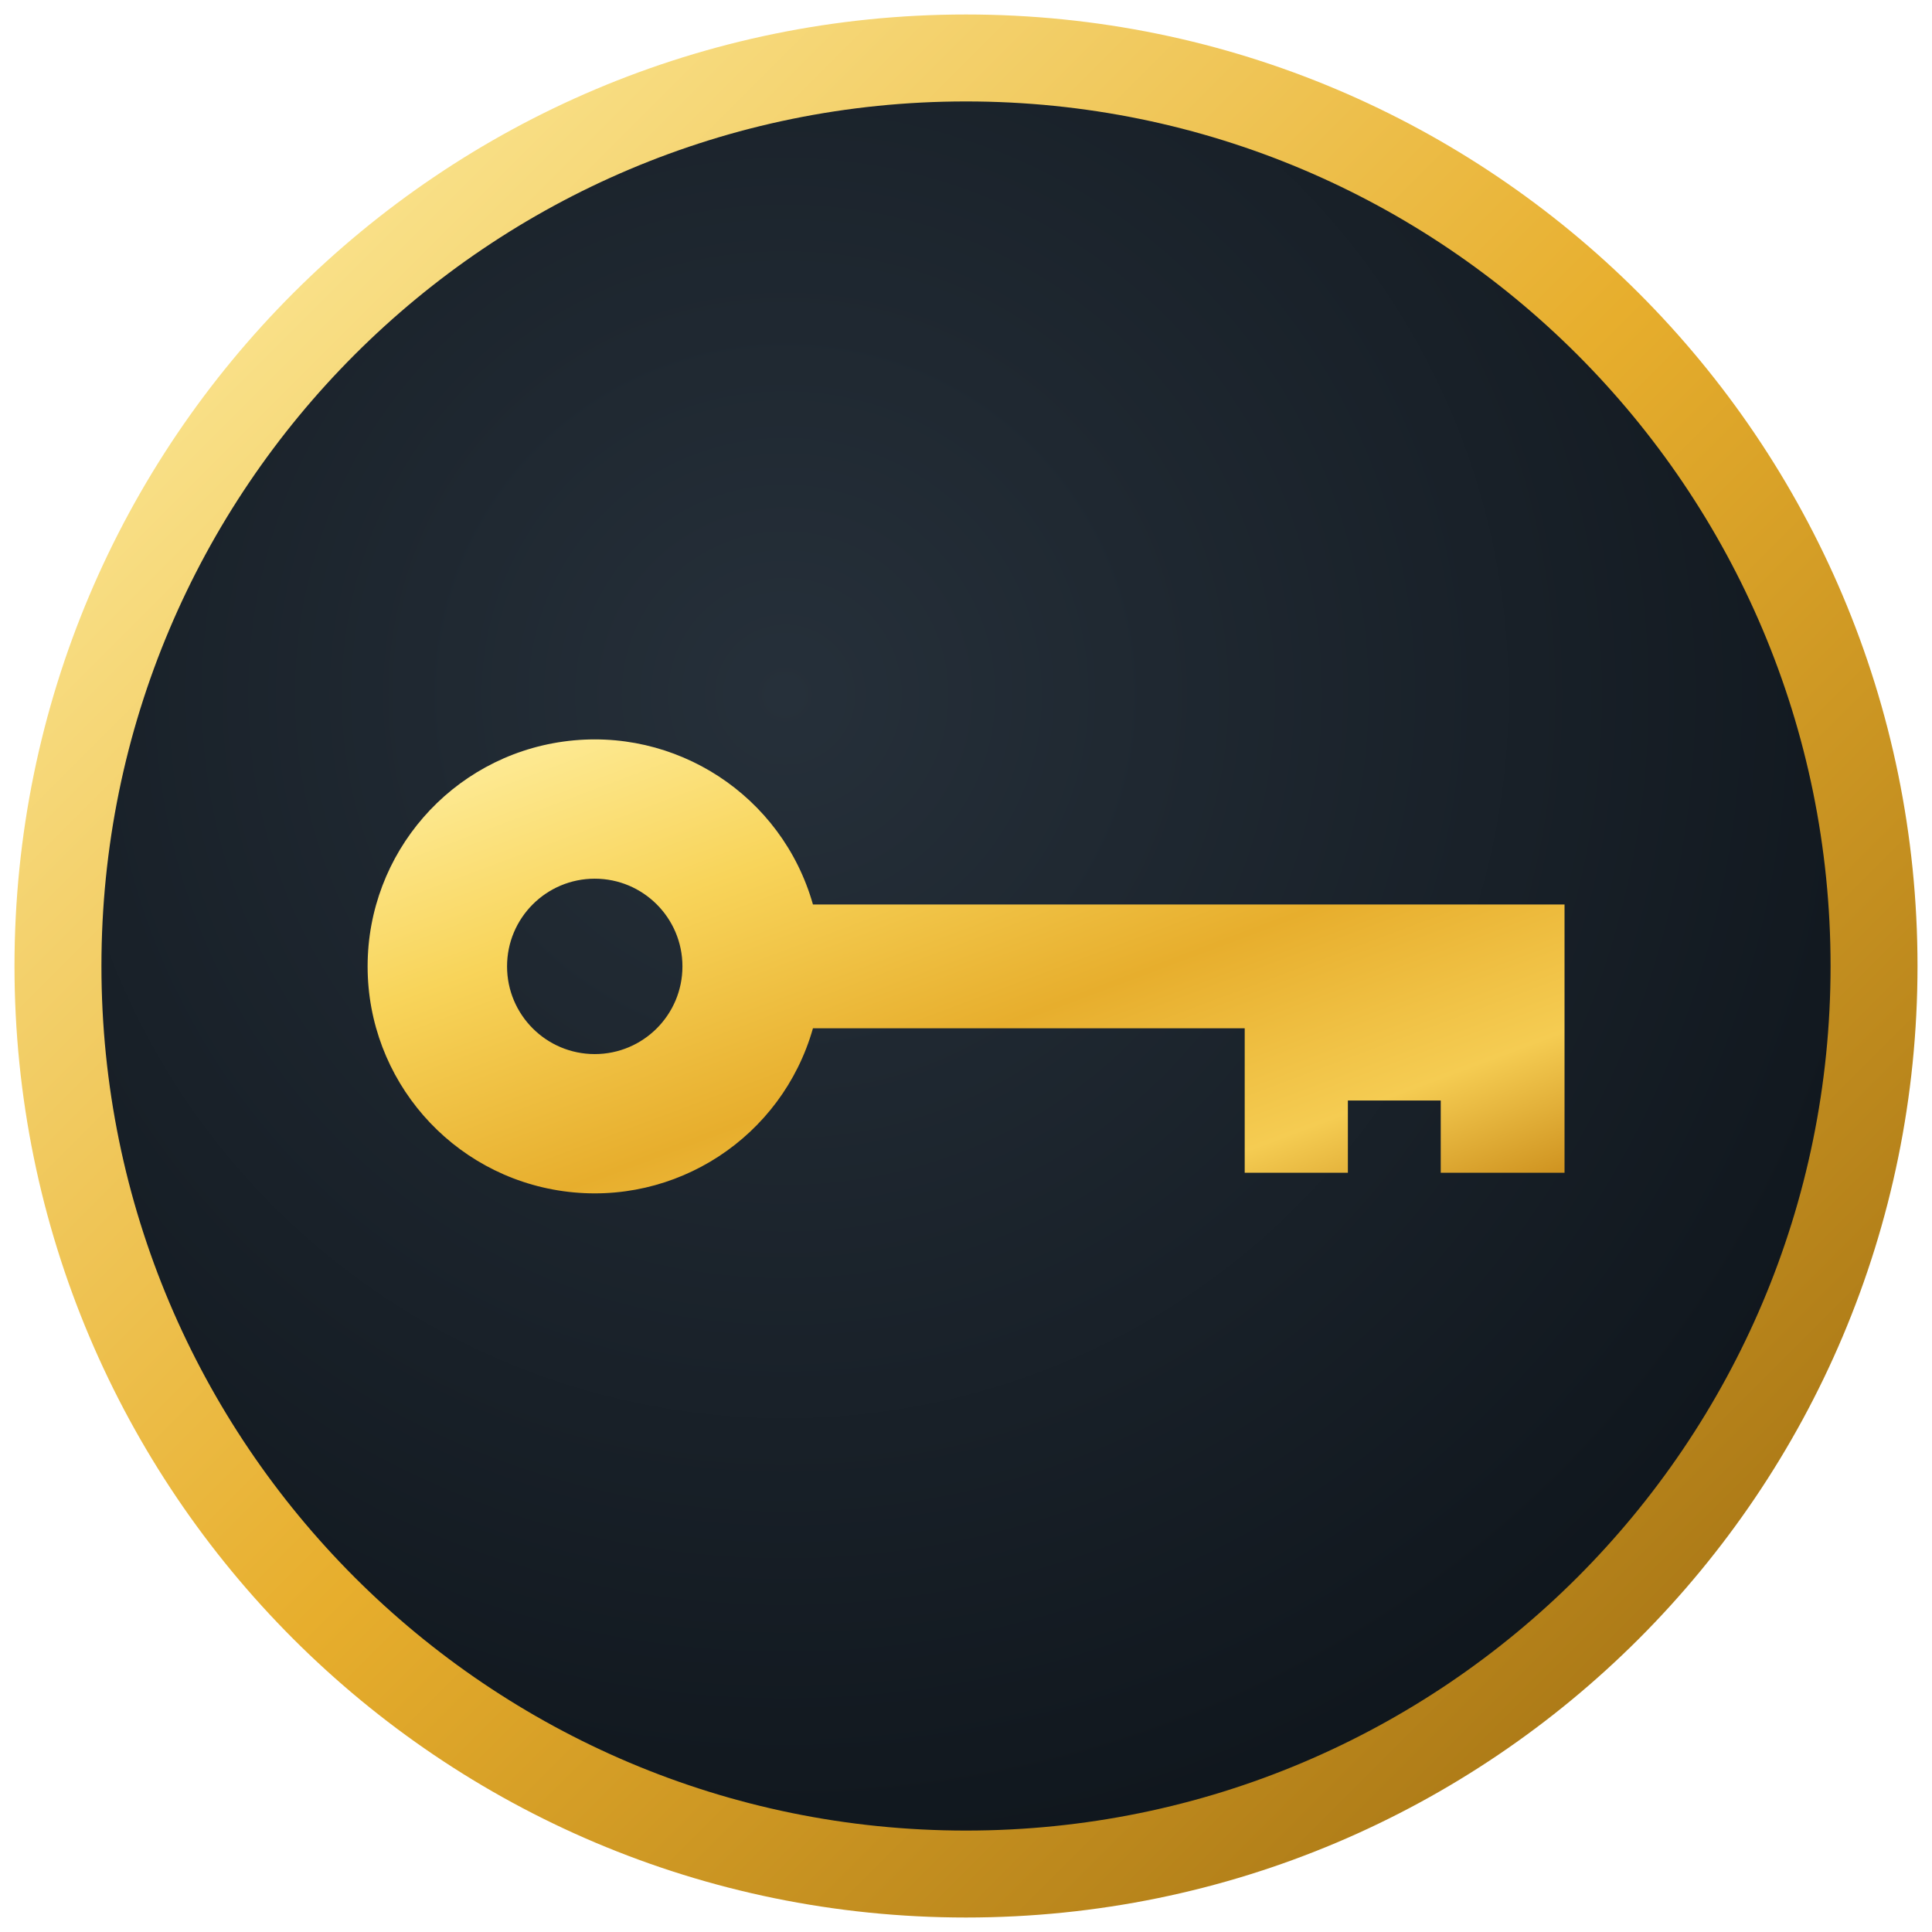
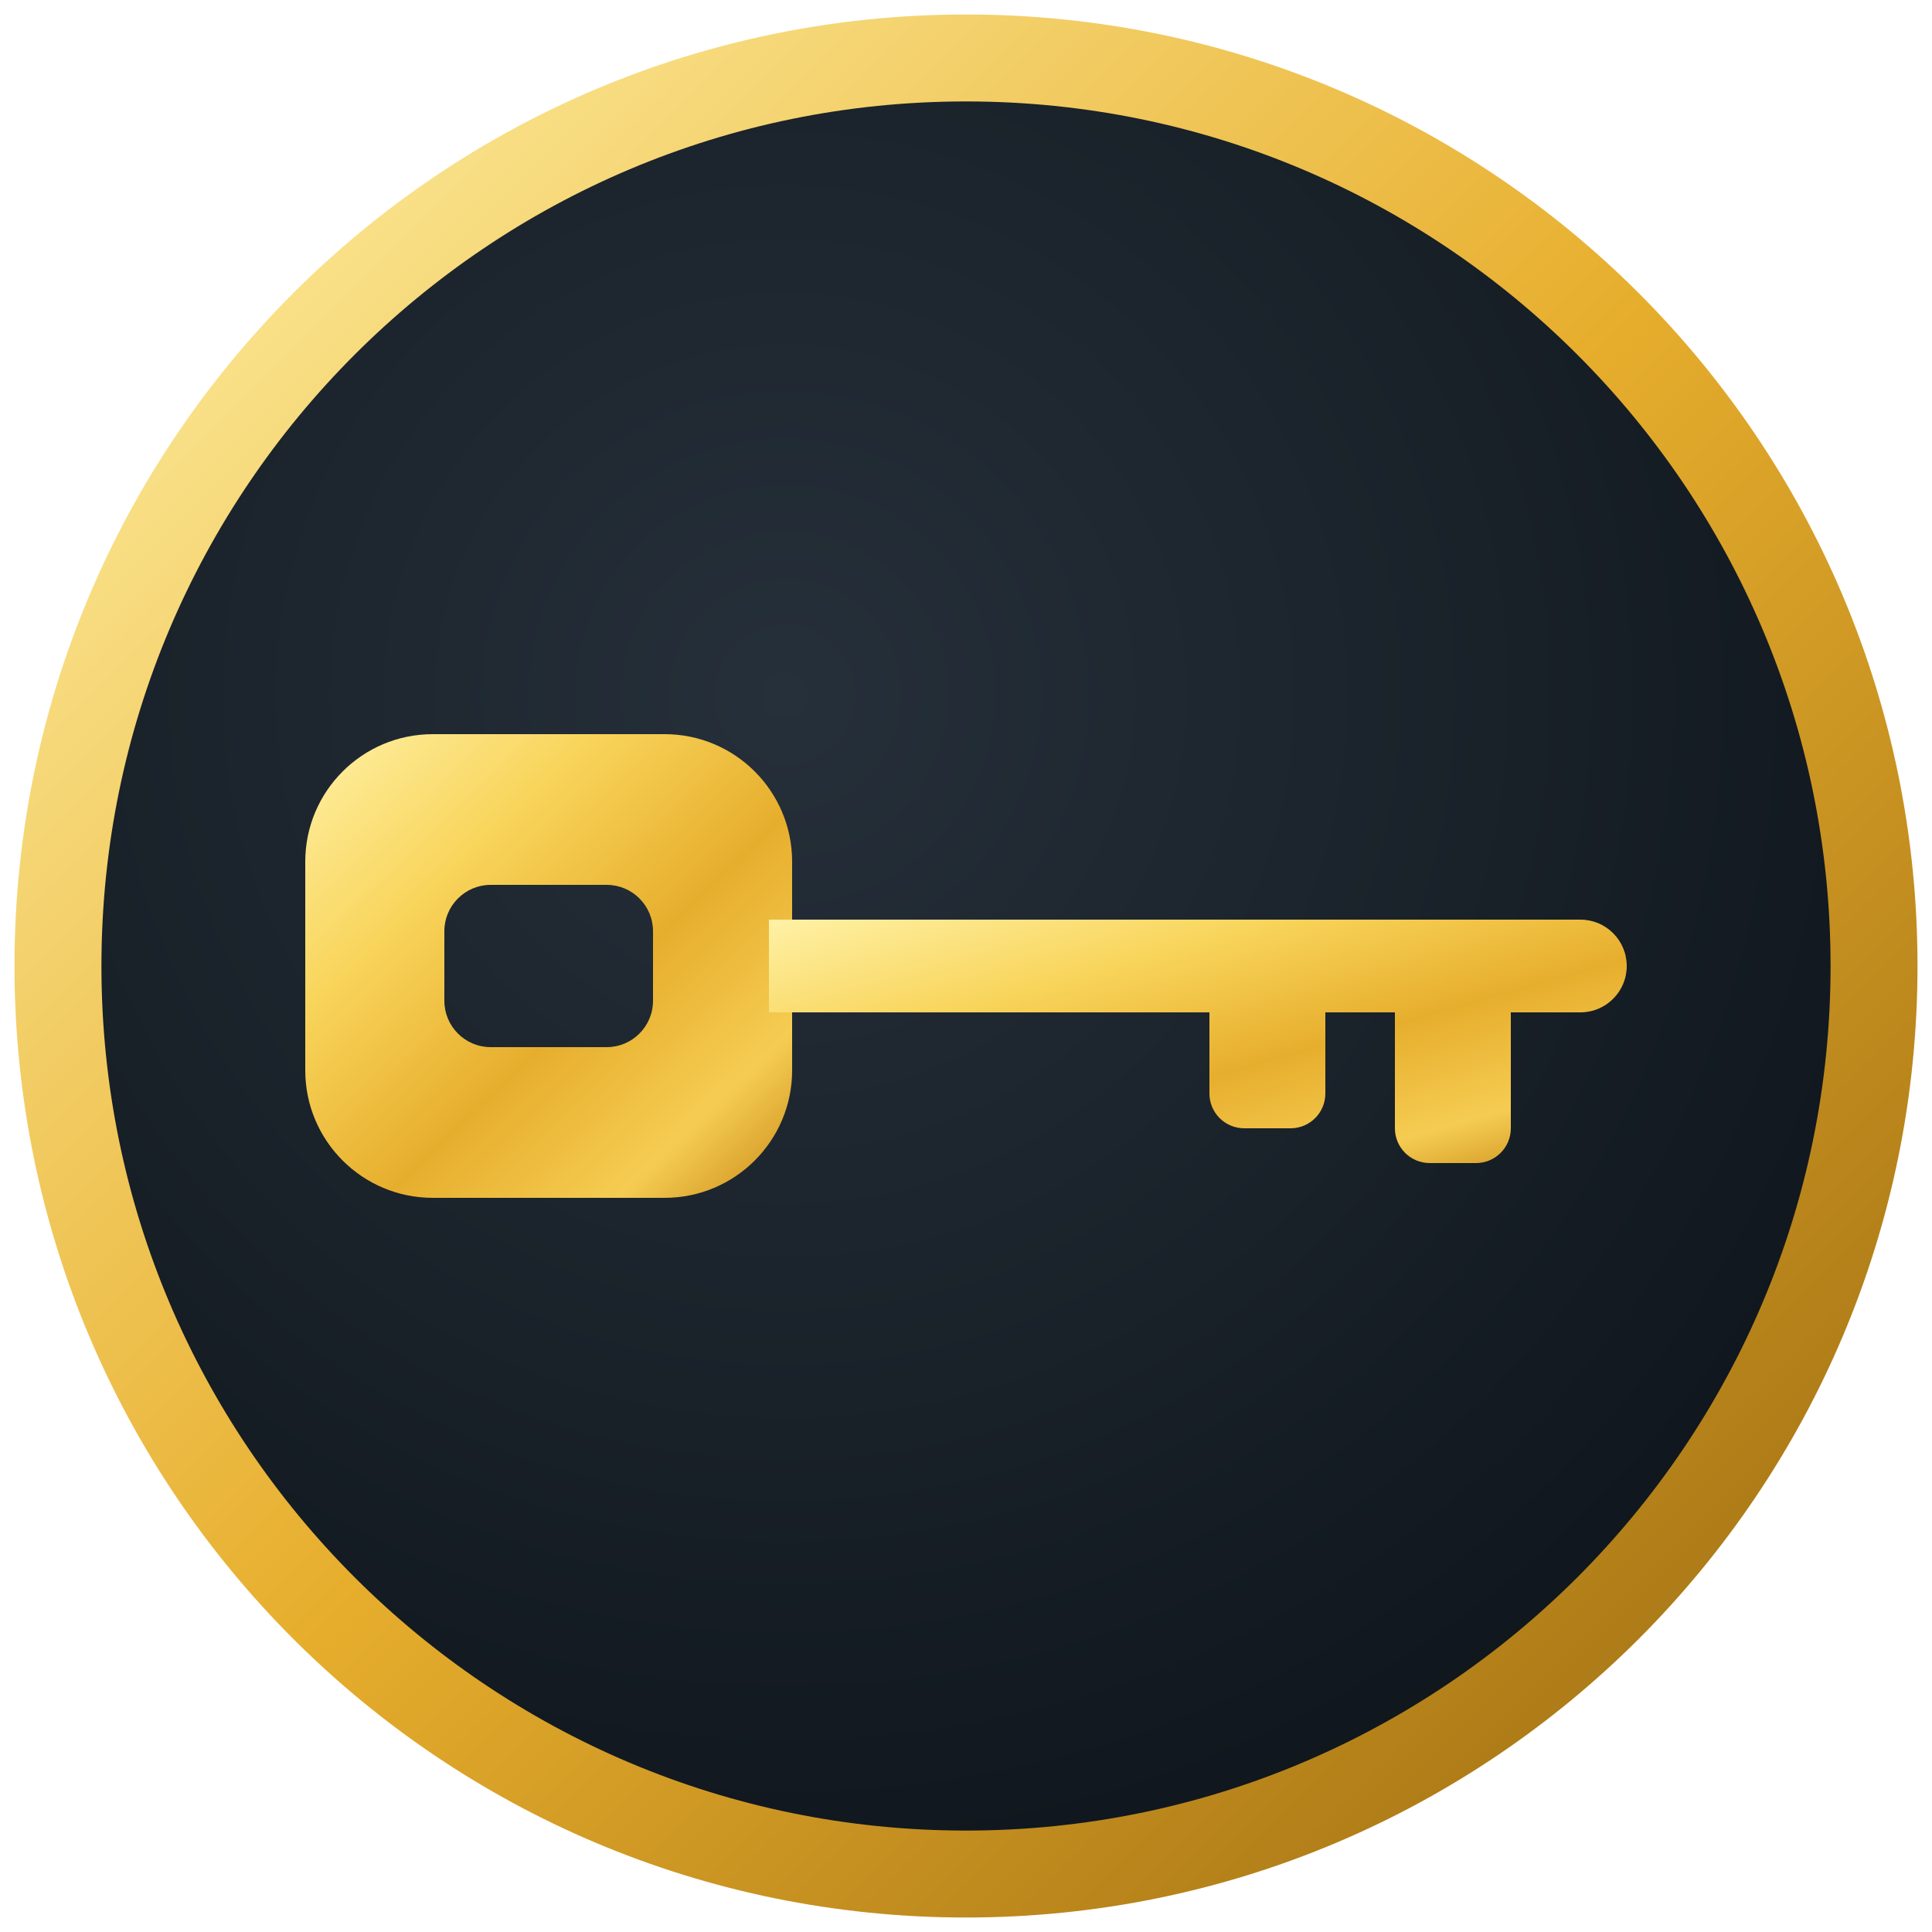
<svg xmlns="http://www.w3.org/2000/svg" viewBox="0 0 100 100" role="img" aria-label="Key">
  <defs>
    <linearGradient id="r" x1="0" y1="0" x2="1" y2="1">
      <stop offset="0" stop-color="#FFF1A6" />
      <stop offset=".5" stop-color="#E7AE2D" />
      <stop offset="1" stop-color="#9A6A10" />
    </linearGradient>
    <linearGradient id="k" x1="0" y1="0" x2="1" y2="1">
      <stop offset="0" stop-color="#FFF1A6" />
      <stop offset=".3" stop-color="#F8D45A" />
      <stop offset=".58" stop-color="#E7AE2D" />
      <stop offset=".82" stop-color="#F5CC52" />
      <stop offset="1" stop-color="#C98A18" />
    </linearGradient>
    <radialGradient id="b" cx=".4" cy=".35" r=".8">
      <stop offset="0" stop-color="#26303a" />
      <stop offset="1" stop-color="#0b1117" />
    </radialGradient>
  </defs>
  <circle cx="50" cy="50" r="47" fill="url(#b)" stroke="url(#r)" stroke-width="4.5" />
-   <g transform="translate(16.9 34) scale(.267)">
-     <path fill-rule="evenodd" fill="url(#k)" d="M94.3 48H240V100H216V86H198V100H178V72H94.3A44 44 0 1 1 94.3 48Z M52 43a17 17 0 1 0 0 34a17 17 0 1 0 0-34Z" />
+   <g transform="translate(13.4 32) scale(.3)">
+     <path fill-rule="evenodd" fill="url(#k)" d="M30 20h40a22 22 0 0 1 22 22v36a22 22 0 0 1-22 22H30A22 22 0 0 1 8 78V42a22 22 0 0 1 22-22Zm10 26a8 8 0 0 0-8 8v12a8 8 0 0 0 8 8h20a8 8 0 0 0 8-8V54a8 8 0 0 0-8-8Z" />
+     <path fill="url(#k)" d="M88 52h140a8 8 0 0 1 8 8v0a8 8 0 0 1-8 8h-12v20a6 6 0 0 1-6 6h-8a6 6 0 0 1-6-6V68h-12v14a6 6 0 0 1-6 6h-8a6 6 0 0 1-6-6V68H88Z" />
  </g>
</svg>
